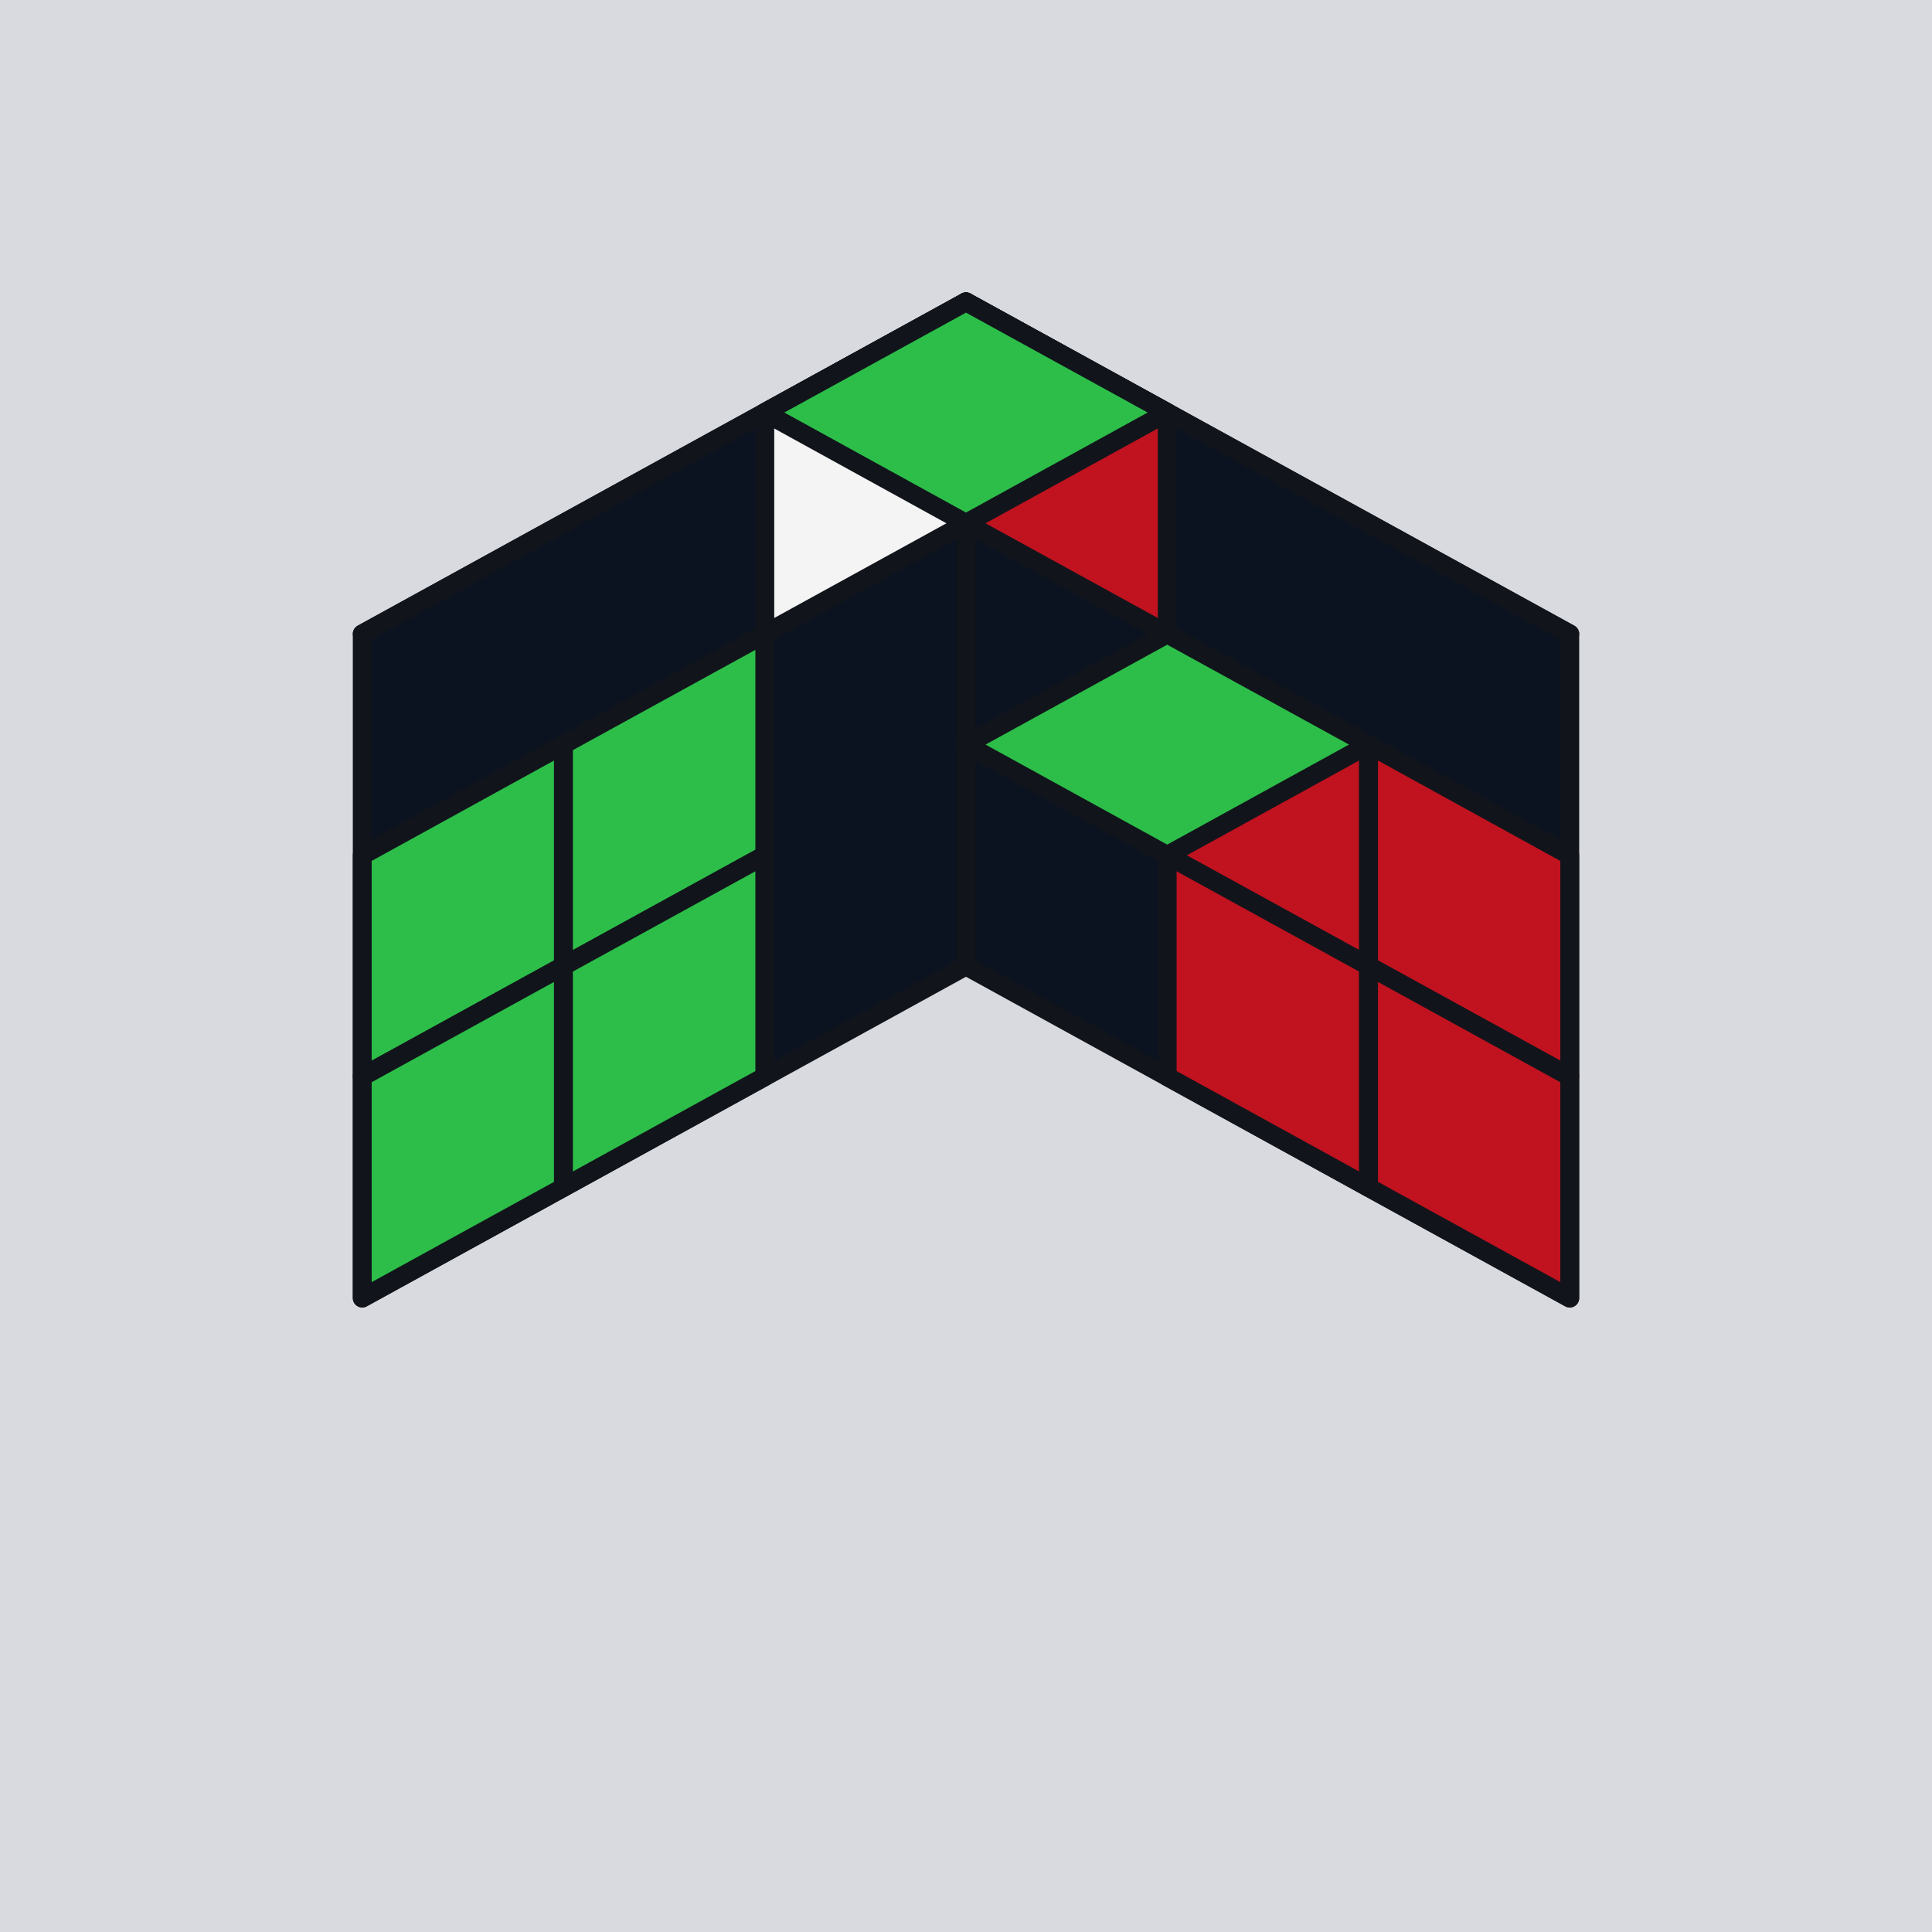
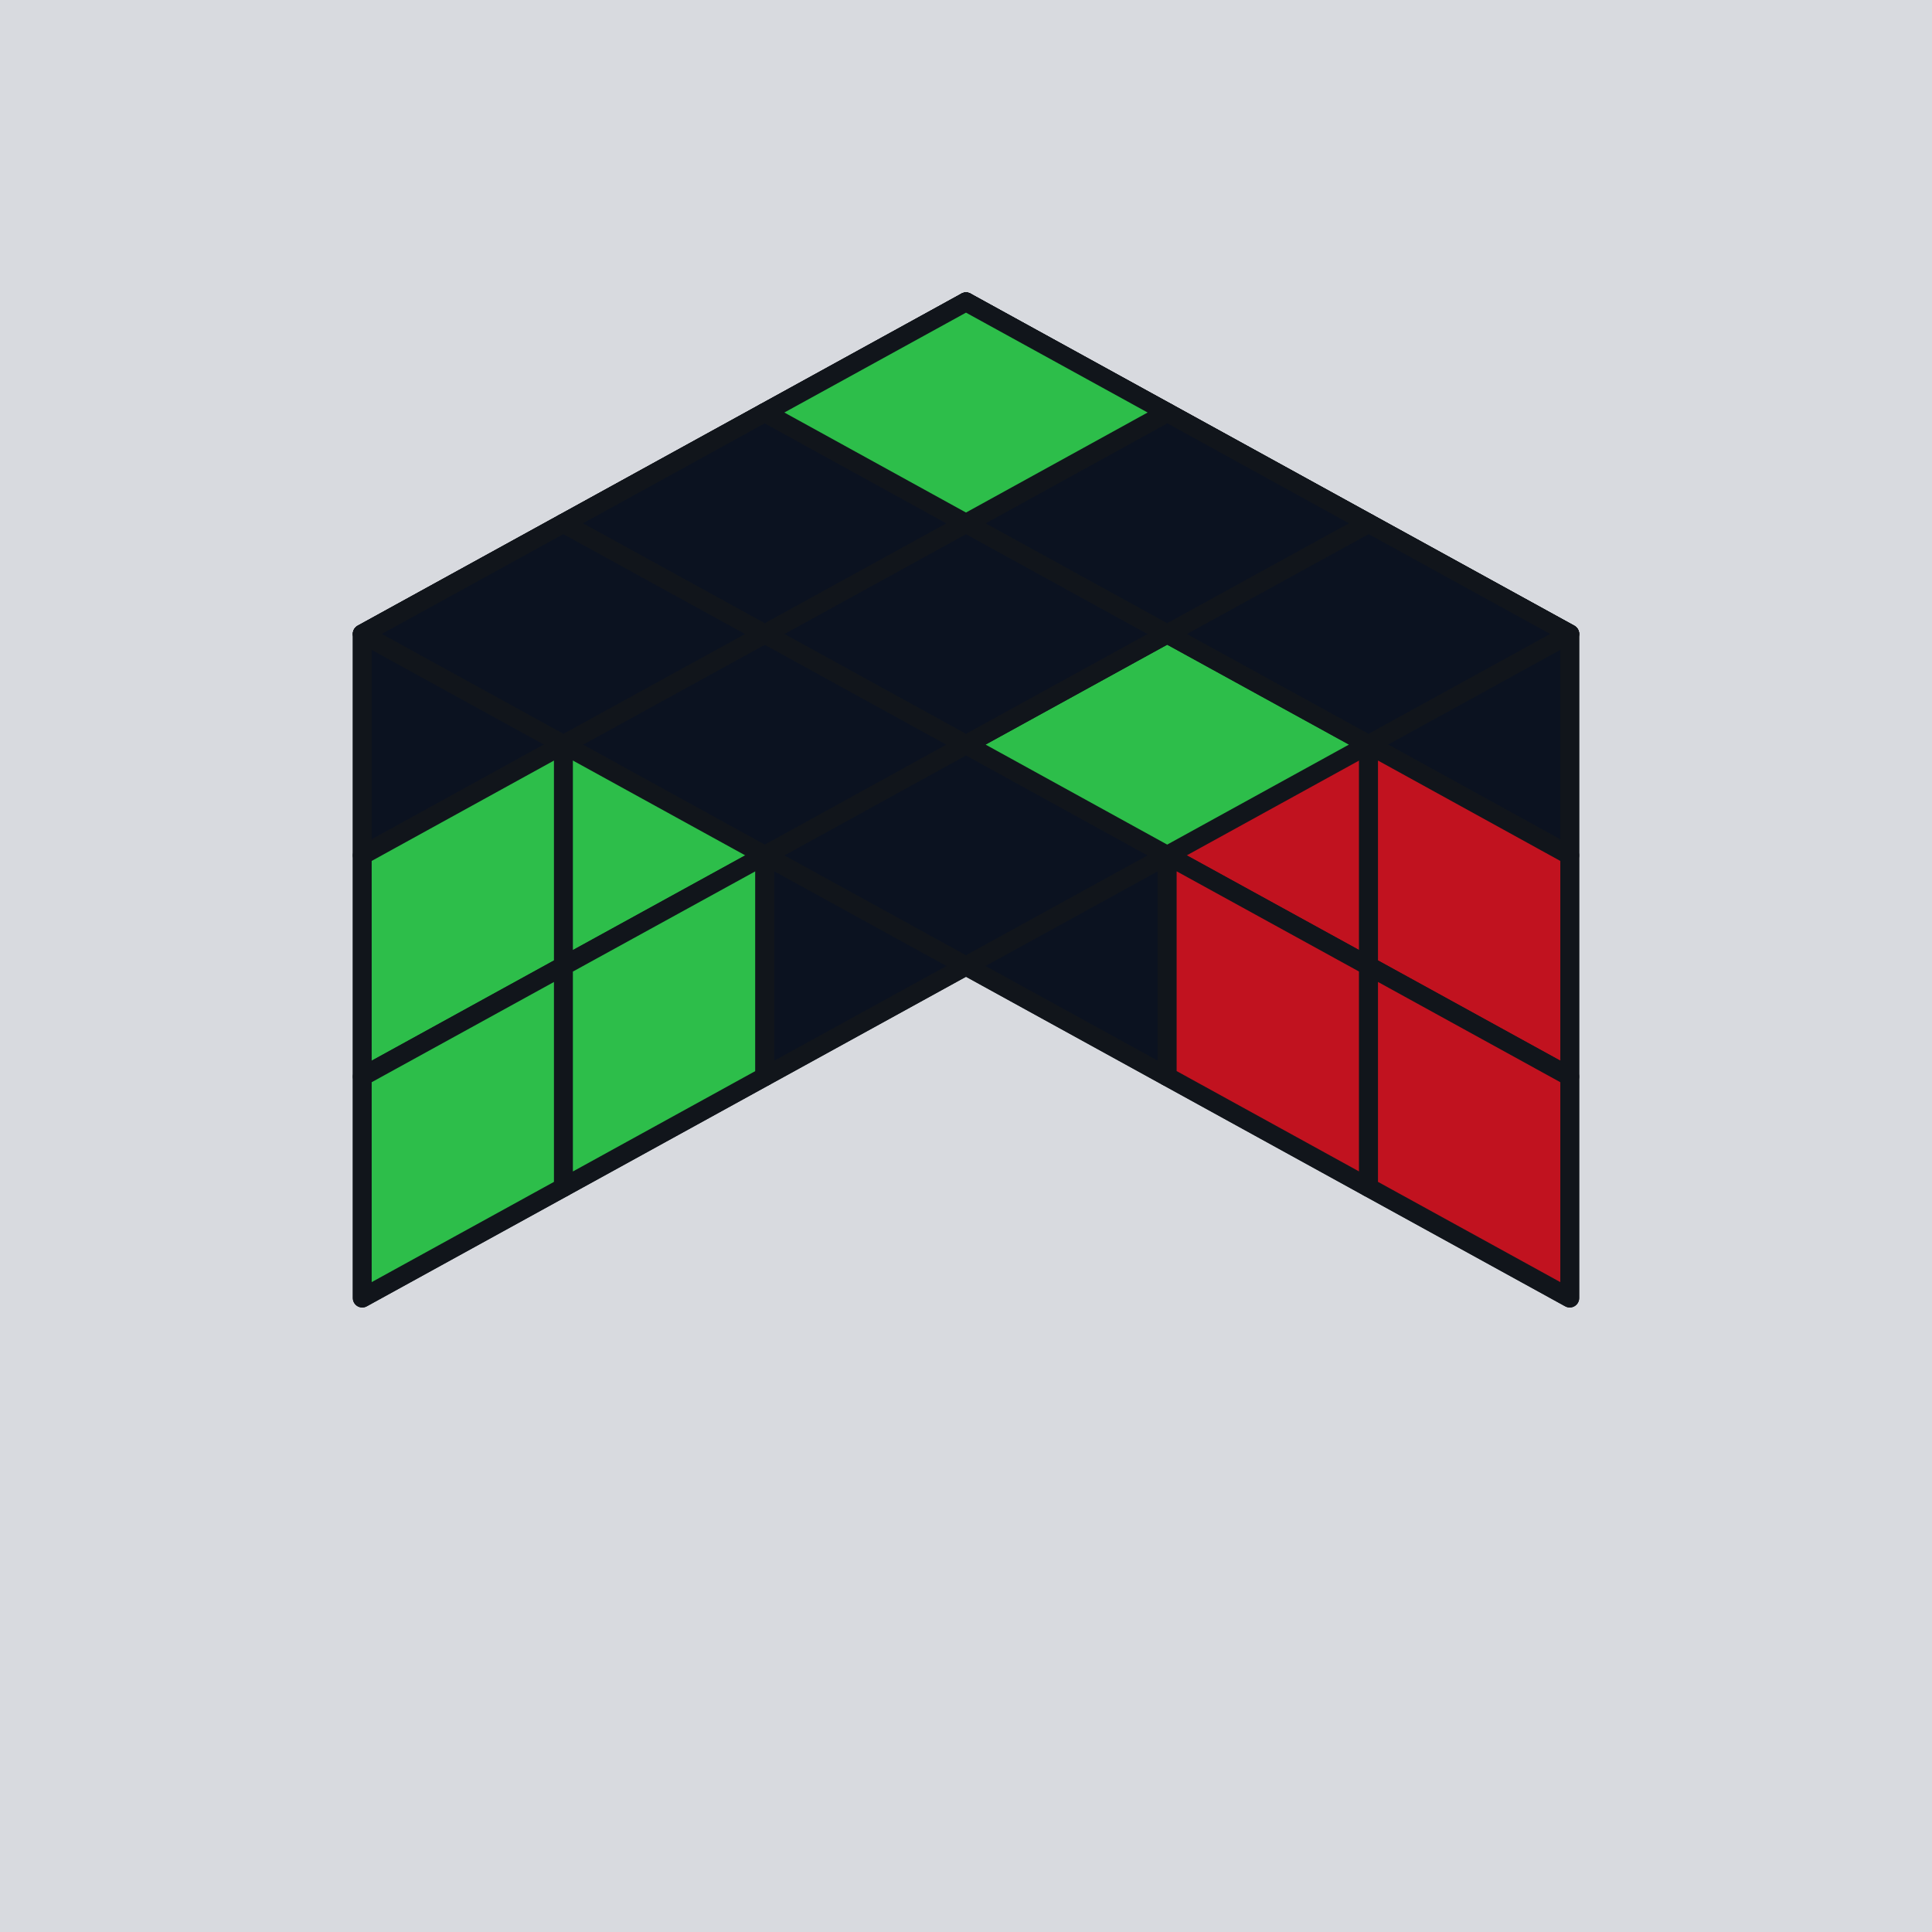
<svg xmlns="http://www.w3.org/2000/svg" viewBox="0 0 128 128">
  <rect x="0" y="0" width="128" height="128" fill="#D8DADF" />
  <polygon points="64.00,64.00 104.00,42.00 64.00,20.00 24.00,42.00" fill="#0B1220" stroke="#11151B" stroke-width="1.25" stroke-linejoin="round" />
  <polygon points="24.00,42.00 64.00,20.00 64.00,64.00 24.00,86.00" fill="#0B1220" stroke="#11151B" stroke-width="1.25" stroke-linejoin="round" />
  <polygon points="64.00,20.00 104.00,42.00 104.00,86.00 64.00,64.00" fill="#0B1220" stroke="#11151B" stroke-width="1.25" stroke-linejoin="round" />
+   <polygon points="24.00,42.00 37.33,34.67 37.33,49.33 24.00,56.67" fill="#0B1220" stroke="#11151B" stroke-width="1.25" stroke-linejoin="round" />
+   <polygon points="37.33,34.67 50.67,27.33 50.67,42.00 37.33,49.33" fill="#0B1220" stroke="#11151B" stroke-width="1.25" stroke-linejoin="round" />
  <polygon points="50.67,27.33 64.00,20.00 64.00,34.67 50.67,42.00" fill="#F4F4F4" stroke="#11151B" stroke-width="1.25" stroke-linejoin="round" />
  <polygon points="24.00,56.67 37.33,49.33 37.33,64.00 24.00,71.33" fill="#2DBE4A" stroke="#11151B" stroke-width="1.25" stroke-linejoin="round" />
  <polygon points="37.33,49.33 50.67,42.00 50.67,56.67 37.33,64.00" fill="#2DBE4A" stroke="#11151B" stroke-width="1.25" stroke-linejoin="round" />
+   <polygon points="50.67,42.00 64.00,34.67 64.00,49.33 50.67,56.67" fill="#0B1220" stroke="#11151B" stroke-width="1.25" stroke-linejoin="round" />
  <polygon points="24.00,71.33 37.33,64.00 37.33,78.67 24.00,86.00" fill="#2DBE4A" stroke="#11151B" stroke-width="1.25" stroke-linejoin="round" />
  <polygon points="37.33,64.00 50.67,56.67 50.67,71.33 37.33,78.67" fill="#2DBE4A" stroke="#11151B" stroke-width="1.25" stroke-linejoin="round" />
+   <polygon points="50.67,56.67 64.00,49.33 64.00,64.00 50.67,71.33" fill="#0B1220" stroke="#11151B" stroke-width="1.25" stroke-linejoin="round" />
  <polygon points="64.00,20.00 77.33,27.33 77.33,42.00 64.00,34.67" fill="#C1121F" stroke="#11151B" stroke-width="1.25" stroke-linejoin="round" />
+   <polygon points="77.33,27.33 90.67,34.67 90.67,49.33 77.33,42.00" fill="#0B1220" stroke="#11151B" stroke-width="1.25" stroke-linejoin="round" />
+   <polygon points="90.67,34.67 104.00,42.00 104.00,56.67 90.67,49.33" fill="#0B1220" stroke="#11151B" stroke-width="1.25" stroke-linejoin="round" />
+   <polygon points="64.00,34.67 77.33,42.00 77.33,56.67 64.00,49.33" fill="#0B1220" stroke="#11151B" stroke-width="1.25" stroke-linejoin="round" />
  <polygon points="77.33,42.00 90.67,49.33 90.67,64.00 77.33,56.67" fill="#C1121F" stroke="#11151B" stroke-width="1.25" stroke-linejoin="round" />
  <polygon points="90.67,49.33 104.00,56.67 104.00,71.33 90.67,64.00" fill="#C1121F" stroke="#11151B" stroke-width="1.25" stroke-linejoin="round" />
+   <polygon points="64.00,49.33 77.33,56.67 77.33,71.33 64.00,64.00" fill="#0B1220" stroke="#11151B" stroke-width="1.25" stroke-linejoin="round" />
  <polygon points="77.33,56.67 90.67,64.00 90.67,78.67 77.33,71.33" fill="#C1121F" stroke="#11151B" stroke-width="1.25" stroke-linejoin="round" />
  <polygon points="90.67,64.00 104.00,71.33 104.00,86.00 90.67,78.67" fill="#C1121F" stroke="#11151B" stroke-width="1.25" stroke-linejoin="round" />
+   <polygon points="64.00,64.00 77.33,56.67 64.00,49.33 50.67,56.67" fill="#0B1220" stroke="#11151B" stroke-width="1.25" stroke-linejoin="round" />
  <polygon points="77.33,56.67 90.67,49.33 77.33,42.00 64.00,49.33" fill="#2DBE4A" stroke="#11151B" stroke-width="1.25" stroke-linejoin="round" />
+   <polygon points="90.67,49.33 104.00,42.00 90.67,34.67 77.33,42.00" fill="#0B1220" stroke="#11151B" stroke-width="1.25" stroke-linejoin="round" />
+   <polygon points="50.67,56.67 64.00,49.33 50.67,42.00 37.33,49.33" fill="#0B1220" stroke="#11151B" stroke-width="1.25" stroke-linejoin="round" />
+   <polygon points="64.00,49.33 77.33,42.00 64.00,34.67 50.67,42.00" fill="#0B1220" stroke="#11151B" stroke-width="1.25" stroke-linejoin="round" />
+   <polygon points="77.33,42.00 90.67,34.67 77.33,27.33 64.00,34.67" fill="#0B1220" stroke="#11151B" stroke-width="1.25" stroke-linejoin="round" />
+   <polygon points="37.33,49.33 50.67,42.00 37.33,34.67 24.00,42.00" fill="#0B1220" stroke="#11151B" stroke-width="1.25" stroke-linejoin="round" />
+   <polygon points="50.67,42.00 64.00,34.67 50.67,27.33 37.33,34.67" fill="#0B1220" stroke="#11151B" stroke-width="1.25" stroke-linejoin="round" />
  <polygon points="64.00,34.67 77.33,27.33 64.00,20.00 50.67,27.33" fill="#2DBE4A" stroke="#11151B" stroke-width="1.25" stroke-linejoin="round" />
</svg>
